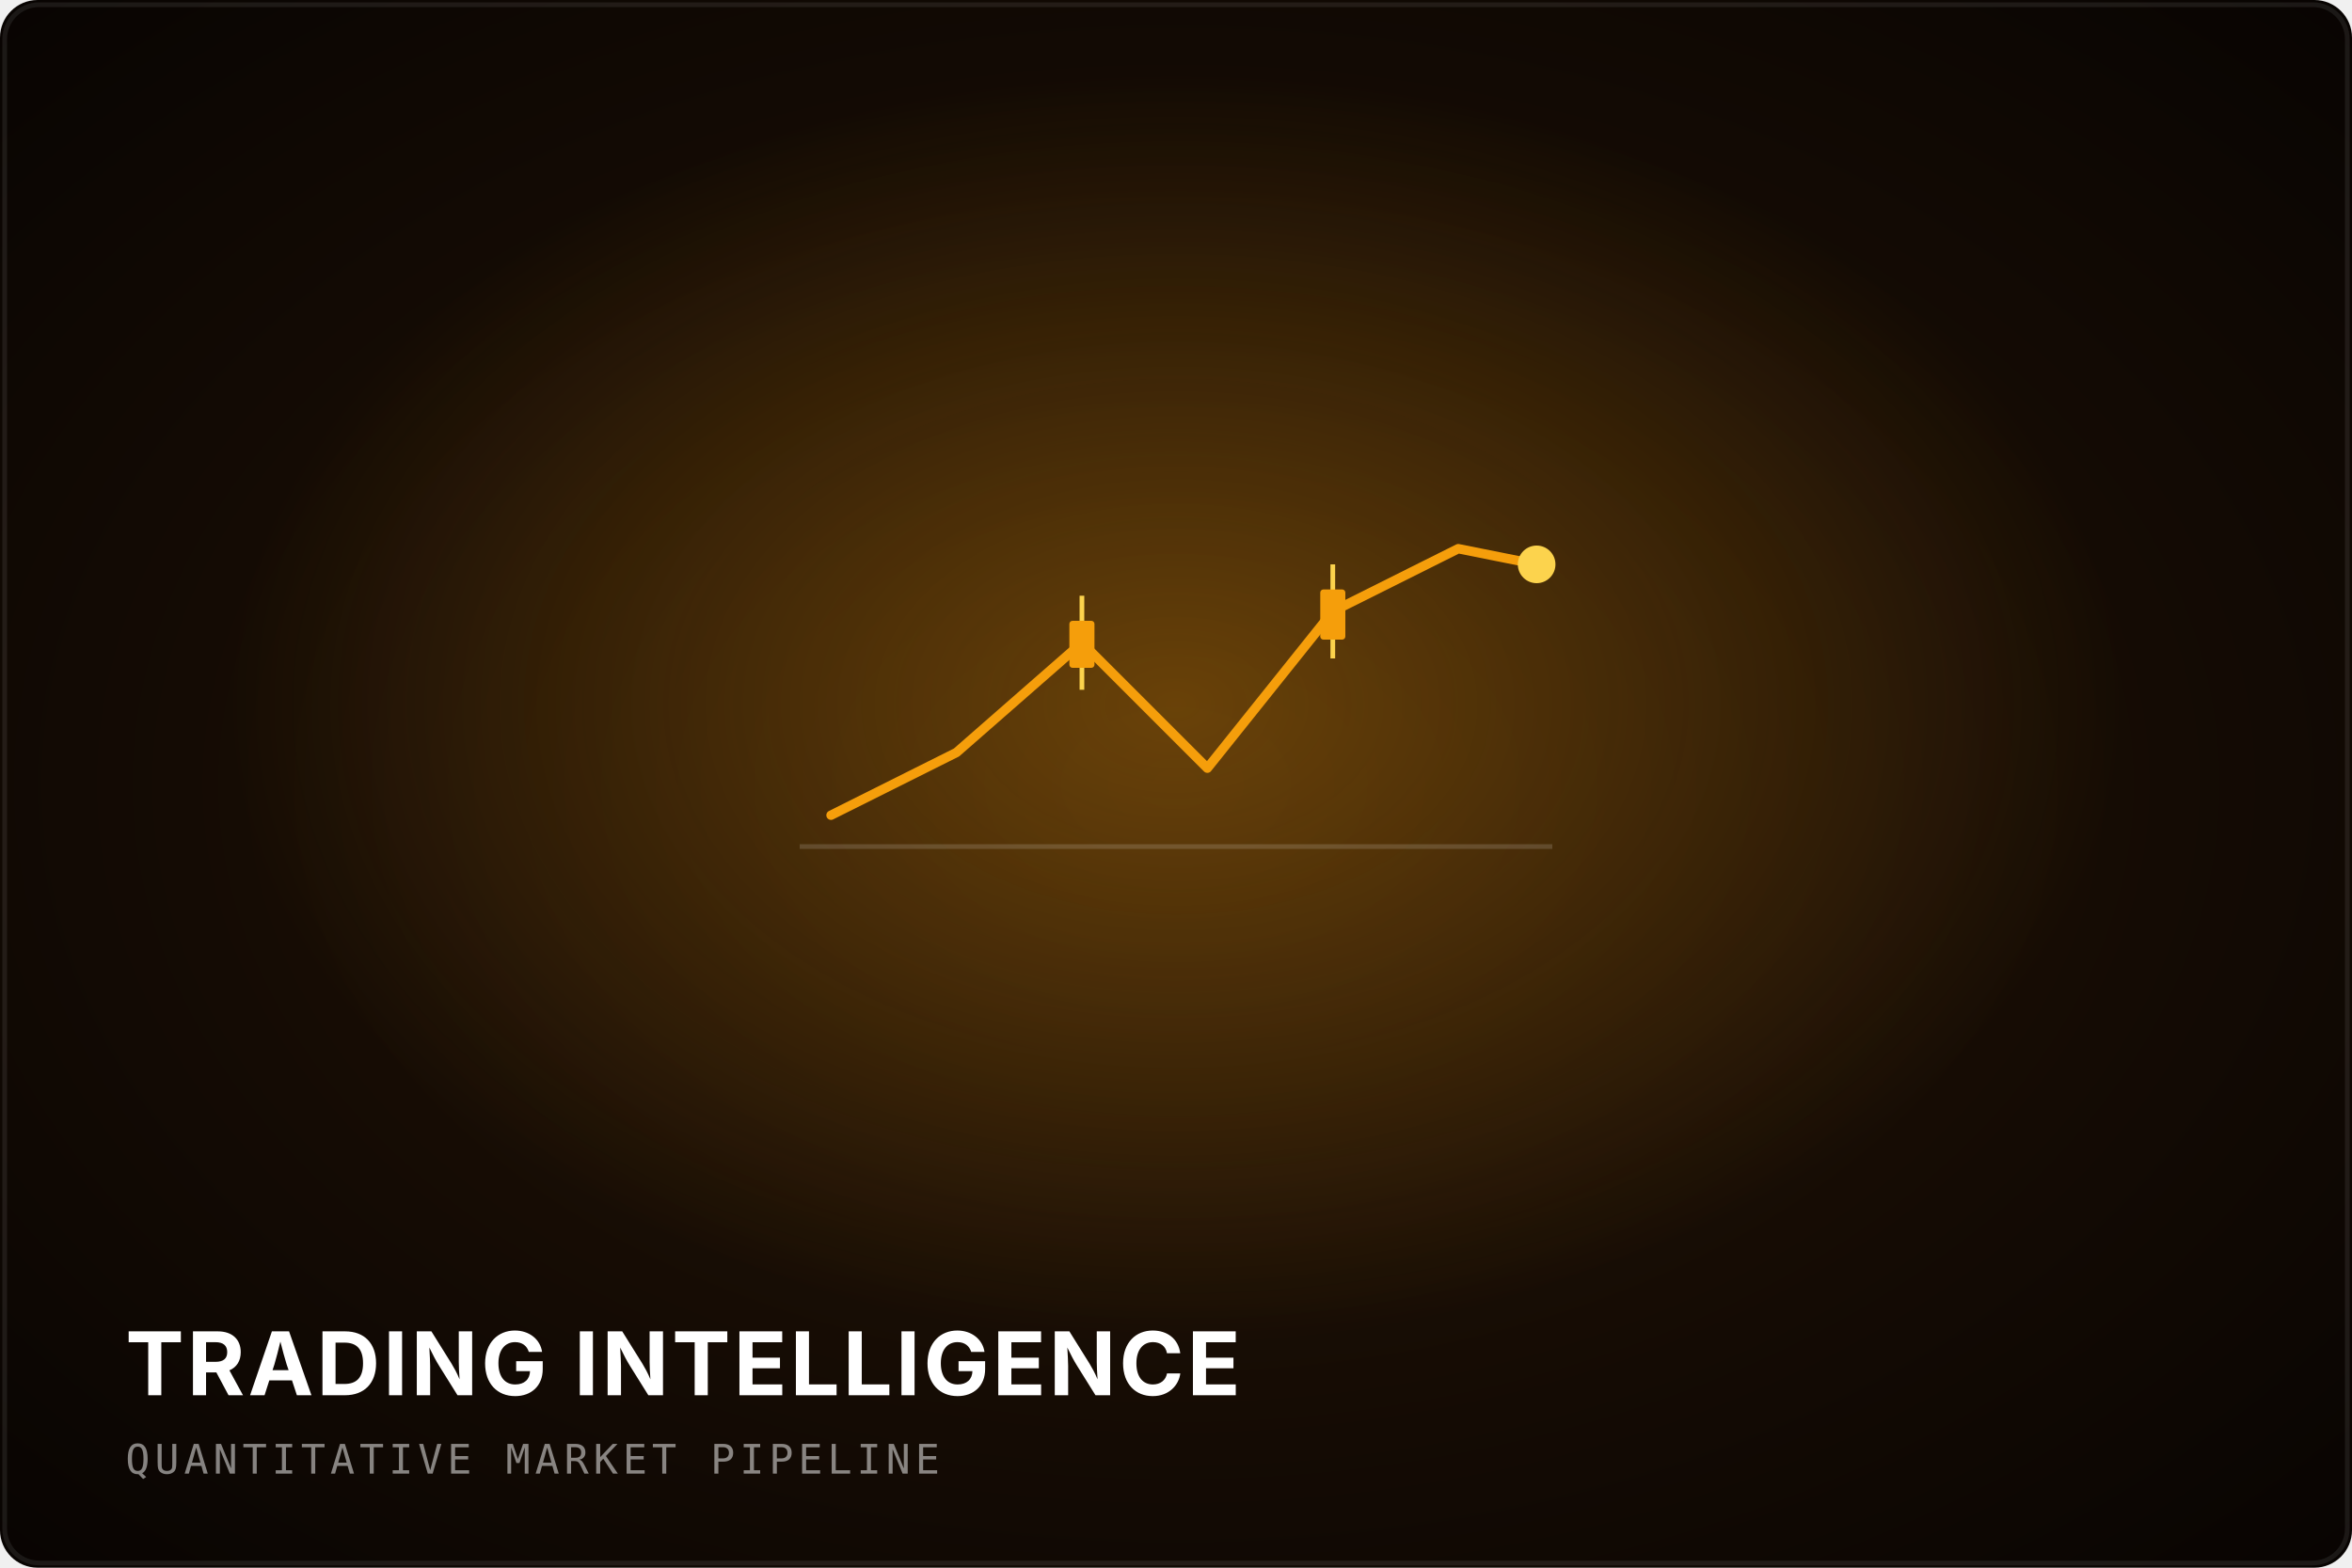
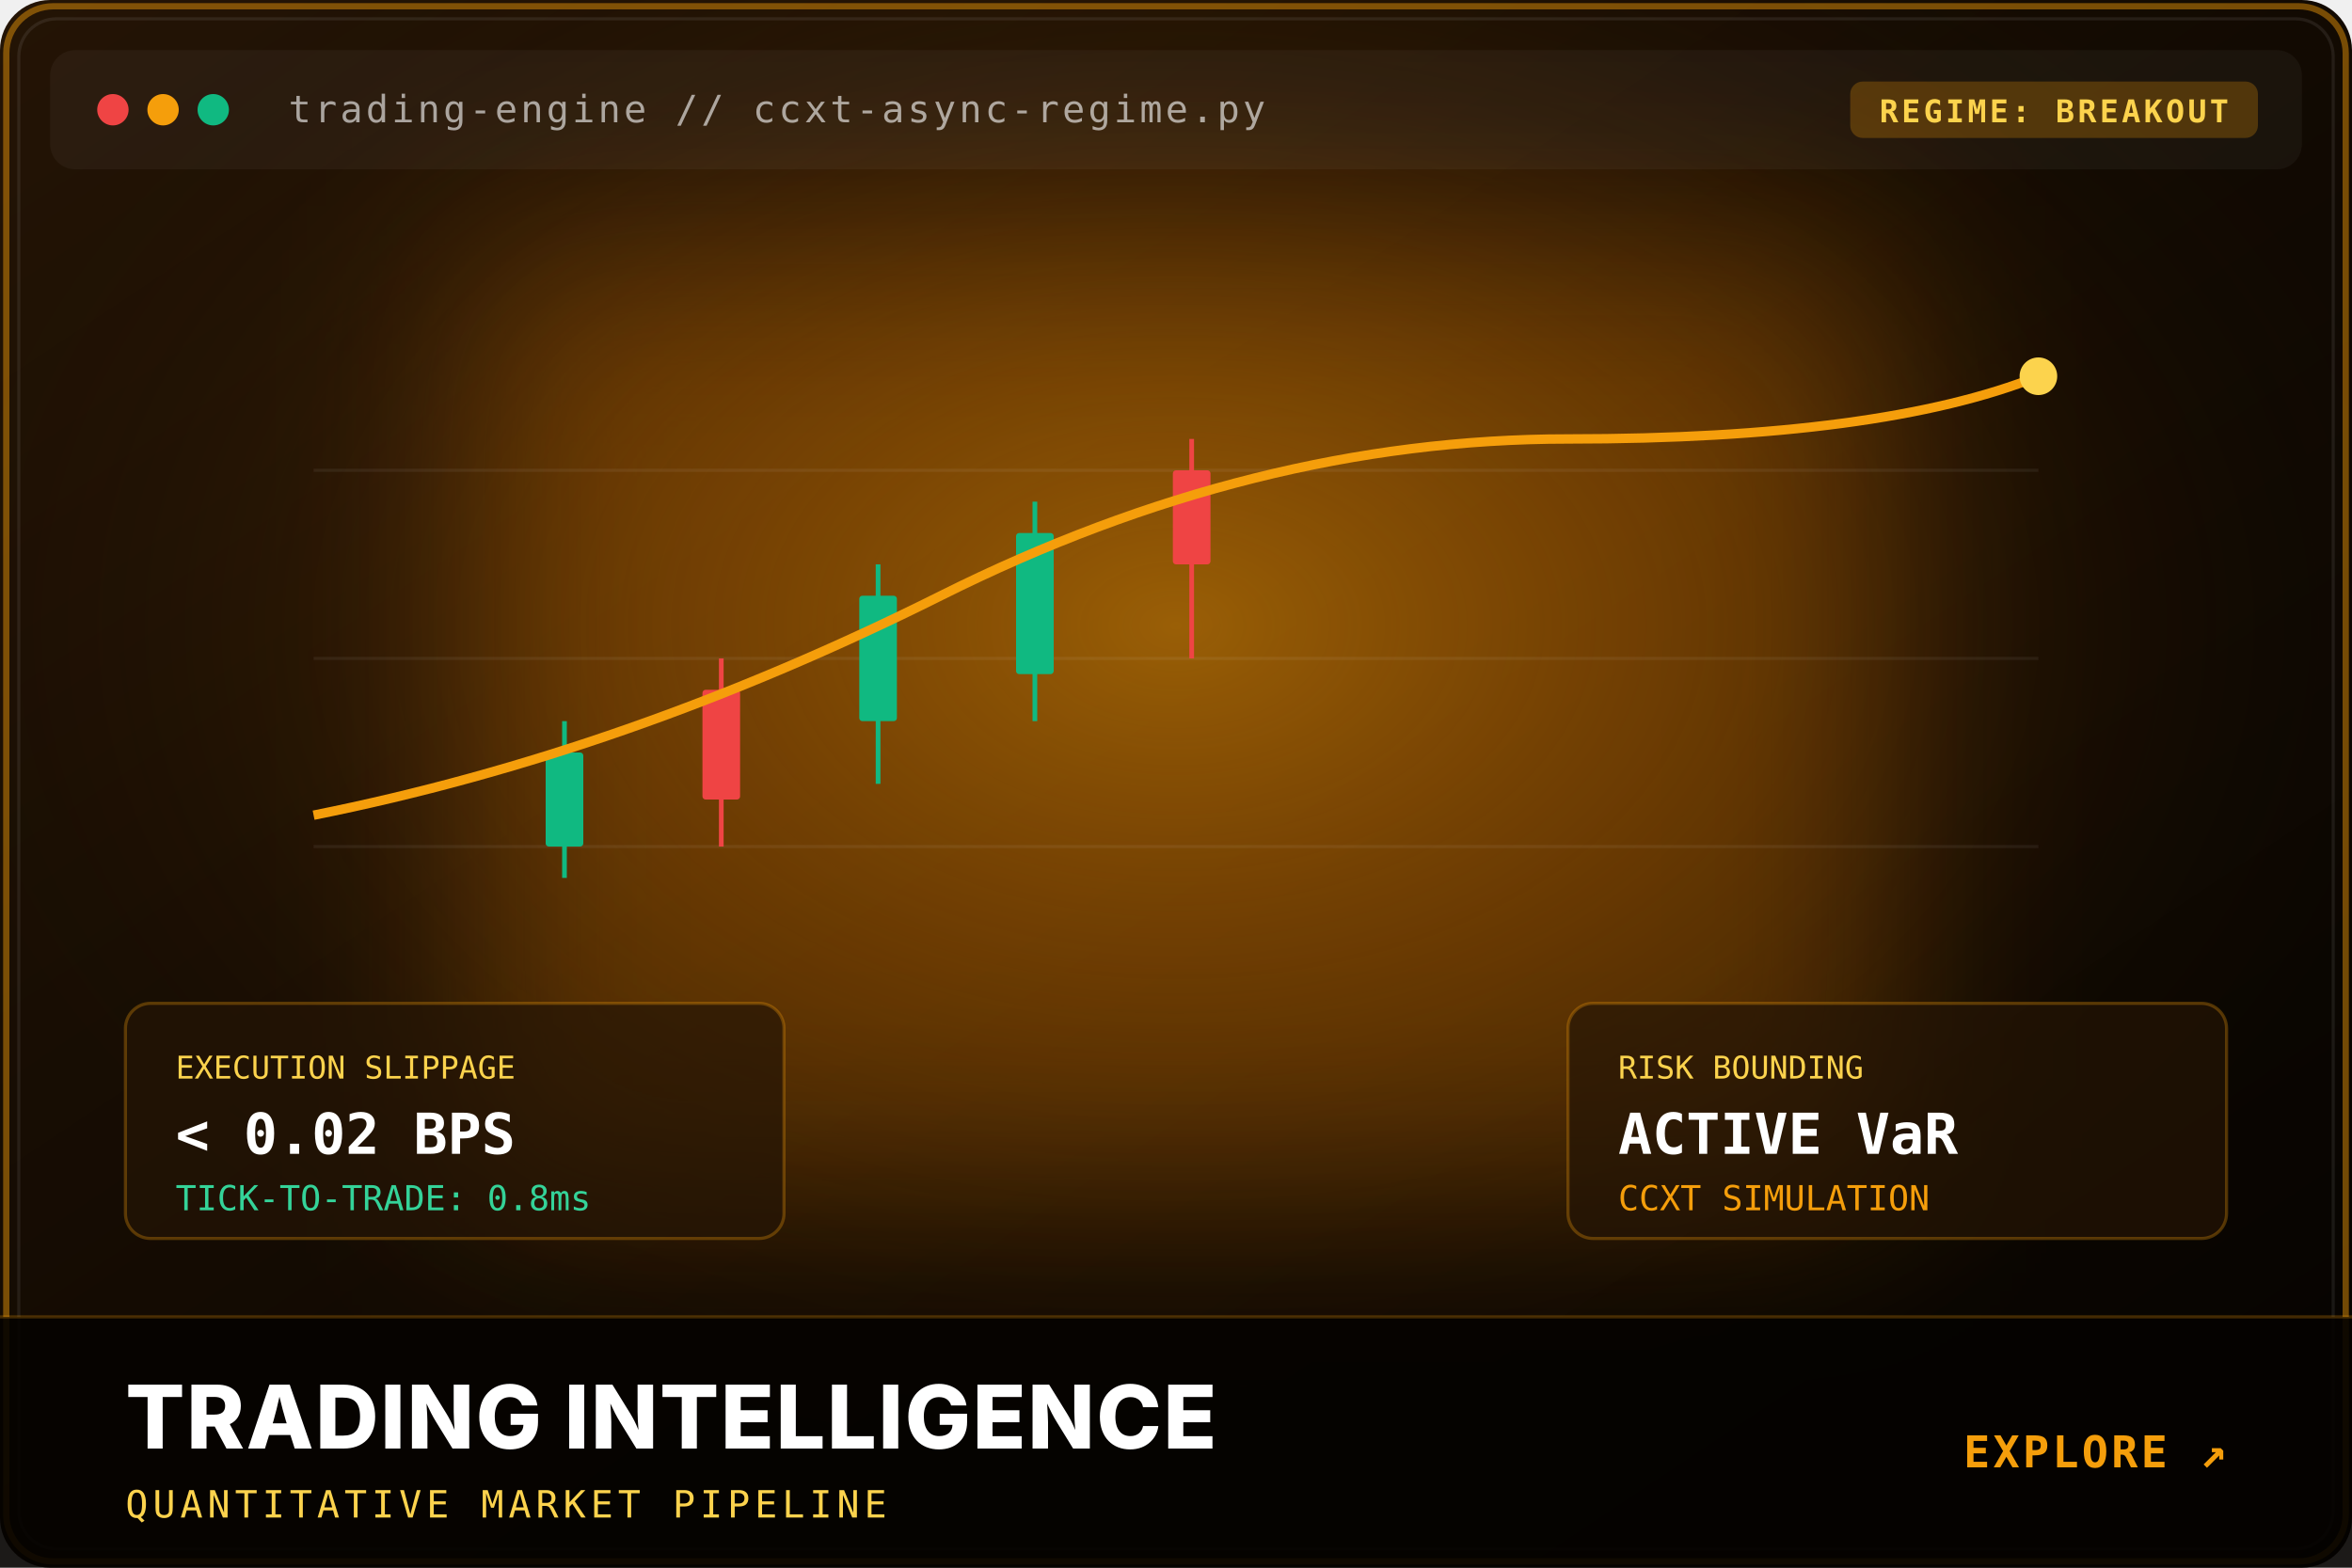
<svg xmlns="http://www.w3.org/2000/svg" width="750" height="500" viewBox="0 0 750 500">
  <defs>
-     <radialGradient id="bg" cx="50%" cy="50%" r="70%">
-       <stop offset="0%" stop-color="#2a1808" />
-       <stop offset="60%" stop-color="#140b04" />
-       <stop offset="100%" stop-color="#080402" />
+     <linearGradient id="trBg" x1="0%" y1="0%" x2="100%" y2="100%">
+       <stop offset="0%" stop-color="#241405" />
+       <stop offset="50%" stop-color="#120a02" />
+       <stop offset="100%" stop-color="#050301" />
+     </linearGradient>
+     <radialGradient id="trGlow" cx="50%" cy="40%" r="55%">
+       <stop offset="0%" stop-color="#F59E0B" stop-opacity="0.45" />
+       <stop offset="50%" stop-color="#D97706" stop-opacity="0.15" />
+       <stop offset="100%" stop-color="#120a02" stop-opacity="0" />
    </radialGradient>
-     <radialGradient id="glow" cx="50%" cy="45%" r="40%">
-       <stop offset="0%" stop-color="#F59E0B" stop-opacity="0.32" />
-       <stop offset="100%" stop-color="#F59E0B" stop-opacity="0" />
-     </radialGradient>
+     <filter id="trBlur" x="-20%" y="-20%" width="140%" height="140%">
+       <feGaussianBlur stdDeviation="30" />
+     </filter>
  </defs>
-   <rect width="750" height="500" fill="url(#bg)" rx="12" />
-   <rect width="750" height="500" fill="url(#glow)" rx="12" />
-   <rect x="1.5" y="1.5" width="747" height="497" fill="none" stroke="rgba(255,255,255,0.08)" stroke-width="1.5" rx="11" />
-   <g transform="translate(375, 230)">
-     <line x1="-120" y1="40" x2="120" y2="40" stroke="rgba(255,255,255,0.15)" stroke-width="1.5" />
-     <path d="M-110 30 L-70 10 L-30 -25 L10 15 L50 -35 L90 -55 L115 -50" fill="none" stroke="#F59E0B" stroke-width="3" stroke-linecap="round" stroke-linejoin="round" />
-     <circle cx="115" cy="-50" r="6" fill="#FCD34D" />
-     <line x1="-30" y1="-40" x2="-30" y2="-10" stroke="#FCD34D" stroke-width="1.5" />
-     <rect x="-34" y="-32" width="8" height="15" fill="#F59E0B" rx="1" />
-     <line x1="50" y1="-50" x2="50" y2="-20" stroke="#FCD34D" stroke-width="1.5" />
-     <rect x="46" y="-42" width="8" height="16" fill="#F59E0B" rx="1" />
+   <rect width="750" height="500" fill="url(#trBg)" rx="16" />
+   <rect x="150" y="80" width="450" height="300" fill="#D97706" opacity="0.3" filter="url(#trBlur)" />
+   <rect width="750" height="500" fill="url(#trGlow)" rx="16" />
+   <rect x="2" y="2" width="746" height="496" fill="none" stroke="rgba(245, 158, 11, 0.45)" stroke-width="2" rx="15" />
+   <rect x="6" y="6" width="738" height="488" fill="none" stroke="rgba(255, 255, 255, 0.08)" stroke-width="1" rx="12" />
+   <rect x="16" y="16" width="718" height="38" fill="rgba(255, 255, 255, 0.04)" rx="8" />
+   <circle cx="36" cy="35" r="5" fill="#EF4444" />
+   <circle cx="52" cy="35" r="5" fill="#F59E0B" />
+   <circle cx="68" cy="35" r="5" fill="#10B981" />
+   <text x="92" y="39" font-family="'JetBrains Mono', monospace" font-size="12" fill="rgba(255, 255, 255, 0.6)" letter-spacing="1">trading-engine // ccxt-async-regime.py</text>
+   <rect x="590" y="26" width="130" height="18" fill="rgba(245, 158, 11, 0.25)" rx="4" />
+   <text x="655" y="39" font-family="'JetBrains Mono', monospace" font-size="10" font-weight="700" fill="#FCD34D" text-anchor="middle" letter-spacing="1">REGIME: BREAKOUT</text>
+   <g transform="translate(100, 100)">
+     <line x1="0" y1="50" x2="550" y2="50" stroke="rgba(255,255,255,0.06)" stroke-width="1" />
+     <line x1="0" y1="110" x2="550" y2="110" stroke="rgba(255,255,255,0.06)" stroke-width="1" />
+     <line x1="0" y1="170" x2="550" y2="170" stroke="rgba(255,255,255,0.06)" stroke-width="1" />
+     <line x1="80" y1="130" x2="80" y2="180" stroke="#10B981" stroke-width="1.5" />
+     <rect x="74" y="140" width="12" height="30" fill="#10B981" rx="1" />
+     <line x1="130" y1="110" x2="130" y2="170" stroke="#EF4444" stroke-width="1.5" />
+     <rect x="124" y="120" width="12" height="35" fill="#EF4444" rx="1" />
+     <line x1="180" y1="80" x2="180" y2="150" stroke="#10B981" stroke-width="1.5" />
+     <rect x="174" y="90" width="12" height="40" fill="#10B981" rx="1" />
+     <line x1="230" y1="60" x2="230" y2="130" stroke="#10B981" stroke-width="1.5" />
+     <rect x="224" y="70" width="12" height="45" fill="#10B981" rx="1" />
+     <line x1="280" y1="40" x2="280" y2="110" stroke="#EF4444" stroke-width="1.5" />
+     <rect x="274" y="50" width="12" height="30" fill="#EF4444" rx="1" />
+     <path d="M0 160 Q100 140 200 90 T400 40 T550 20" fill="none" stroke="#F59E0B" stroke-width="3" />
+     <circle cx="550" cy="20" r="6" fill="#FCD34D" />
  </g>
-   <text x="40" y="445" font-family="'Instrument Sans', -apple-system, sans-serif" font-size="28" font-weight="700" fill="#FFFFFF" letter-spacing="1">TRADING INTELLIGENCE</text>
-   <text x="40" y="470" font-family="'JetBrains Mono', monospace" font-size="13" font-weight="500" fill="rgba(255,255,255,0.5)" letter-spacing="1.5">QUANTITATIVE MARKET PIPELINE</text>
+   <g transform="translate(40, 320)">
+     <rect width="210" height="75" fill="rgba(36, 20, 5, 0.7)" rx="8" stroke="rgba(245, 158, 11, 0.3)" stroke-width="1" />
+     <text x="16" y="24" font-family="'JetBrains Mono', monospace" font-size="10" fill="#FCD34D">EXECUTION SLIPPAGE</text>
+     <text x="16" y="48" font-family="'JetBrains Mono', monospace" font-size="18" font-weight="800" fill="#FFFFFF">&lt; 0.02 BPS</text>
+     <text x="16" y="66" font-family="'JetBrains Mono', monospace" font-size="11" fill="#34D399">TICK-TO-TRADE: 0.8ms</text>
+   </g>
+   <g transform="translate(500, 320)">
+     <rect width="210" height="75" fill="rgba(36, 20, 5, 0.7)" rx="8" stroke="rgba(245, 158, 11, 0.3)" stroke-width="1" />
+     <text x="16" y="24" font-family="'JetBrains Mono', monospace" font-size="10" fill="#FCD34D">RISK BOUNDING</text>
+     <text x="16" y="48" font-family="'JetBrains Mono', monospace" font-size="18" font-weight="800" fill="#FFFFFF">ACTIVE VaR</text>
+     <text x="16" y="66" font-family="'JetBrains Mono', monospace" font-size="11" fill="#F59E0B">CCXT SIMULATION</text>
+   </g>
+   <rect x="0" y="420" width="750" height="80" fill="rgba(5, 3, 1, 0.9)" />
+   <line x1="0" y1="420" x2="750" y2="420" stroke="rgba(245, 158, 11, 0.25)" stroke-width="1" />
+   <text x="40" y="462" font-family="'Syne', -apple-system, sans-serif" font-size="28" font-weight="800" fill="#FFFFFF" letter-spacing="0.5">TRADING INTELLIGENCE</text>
+   <text x="40" y="484" font-family="'JetBrains Mono', monospace" font-size="12" font-weight="500" fill="#FCD34D" letter-spacing="1.5">QUANTITATIVE MARKET PIPELINE</text>
+   <text x="710" y="468" font-family="'JetBrains Mono', monospace" font-size="14" font-weight="700" fill="#F59E0B" text-anchor="end" letter-spacing="1">EXPLORE ↗</text>
</svg>
